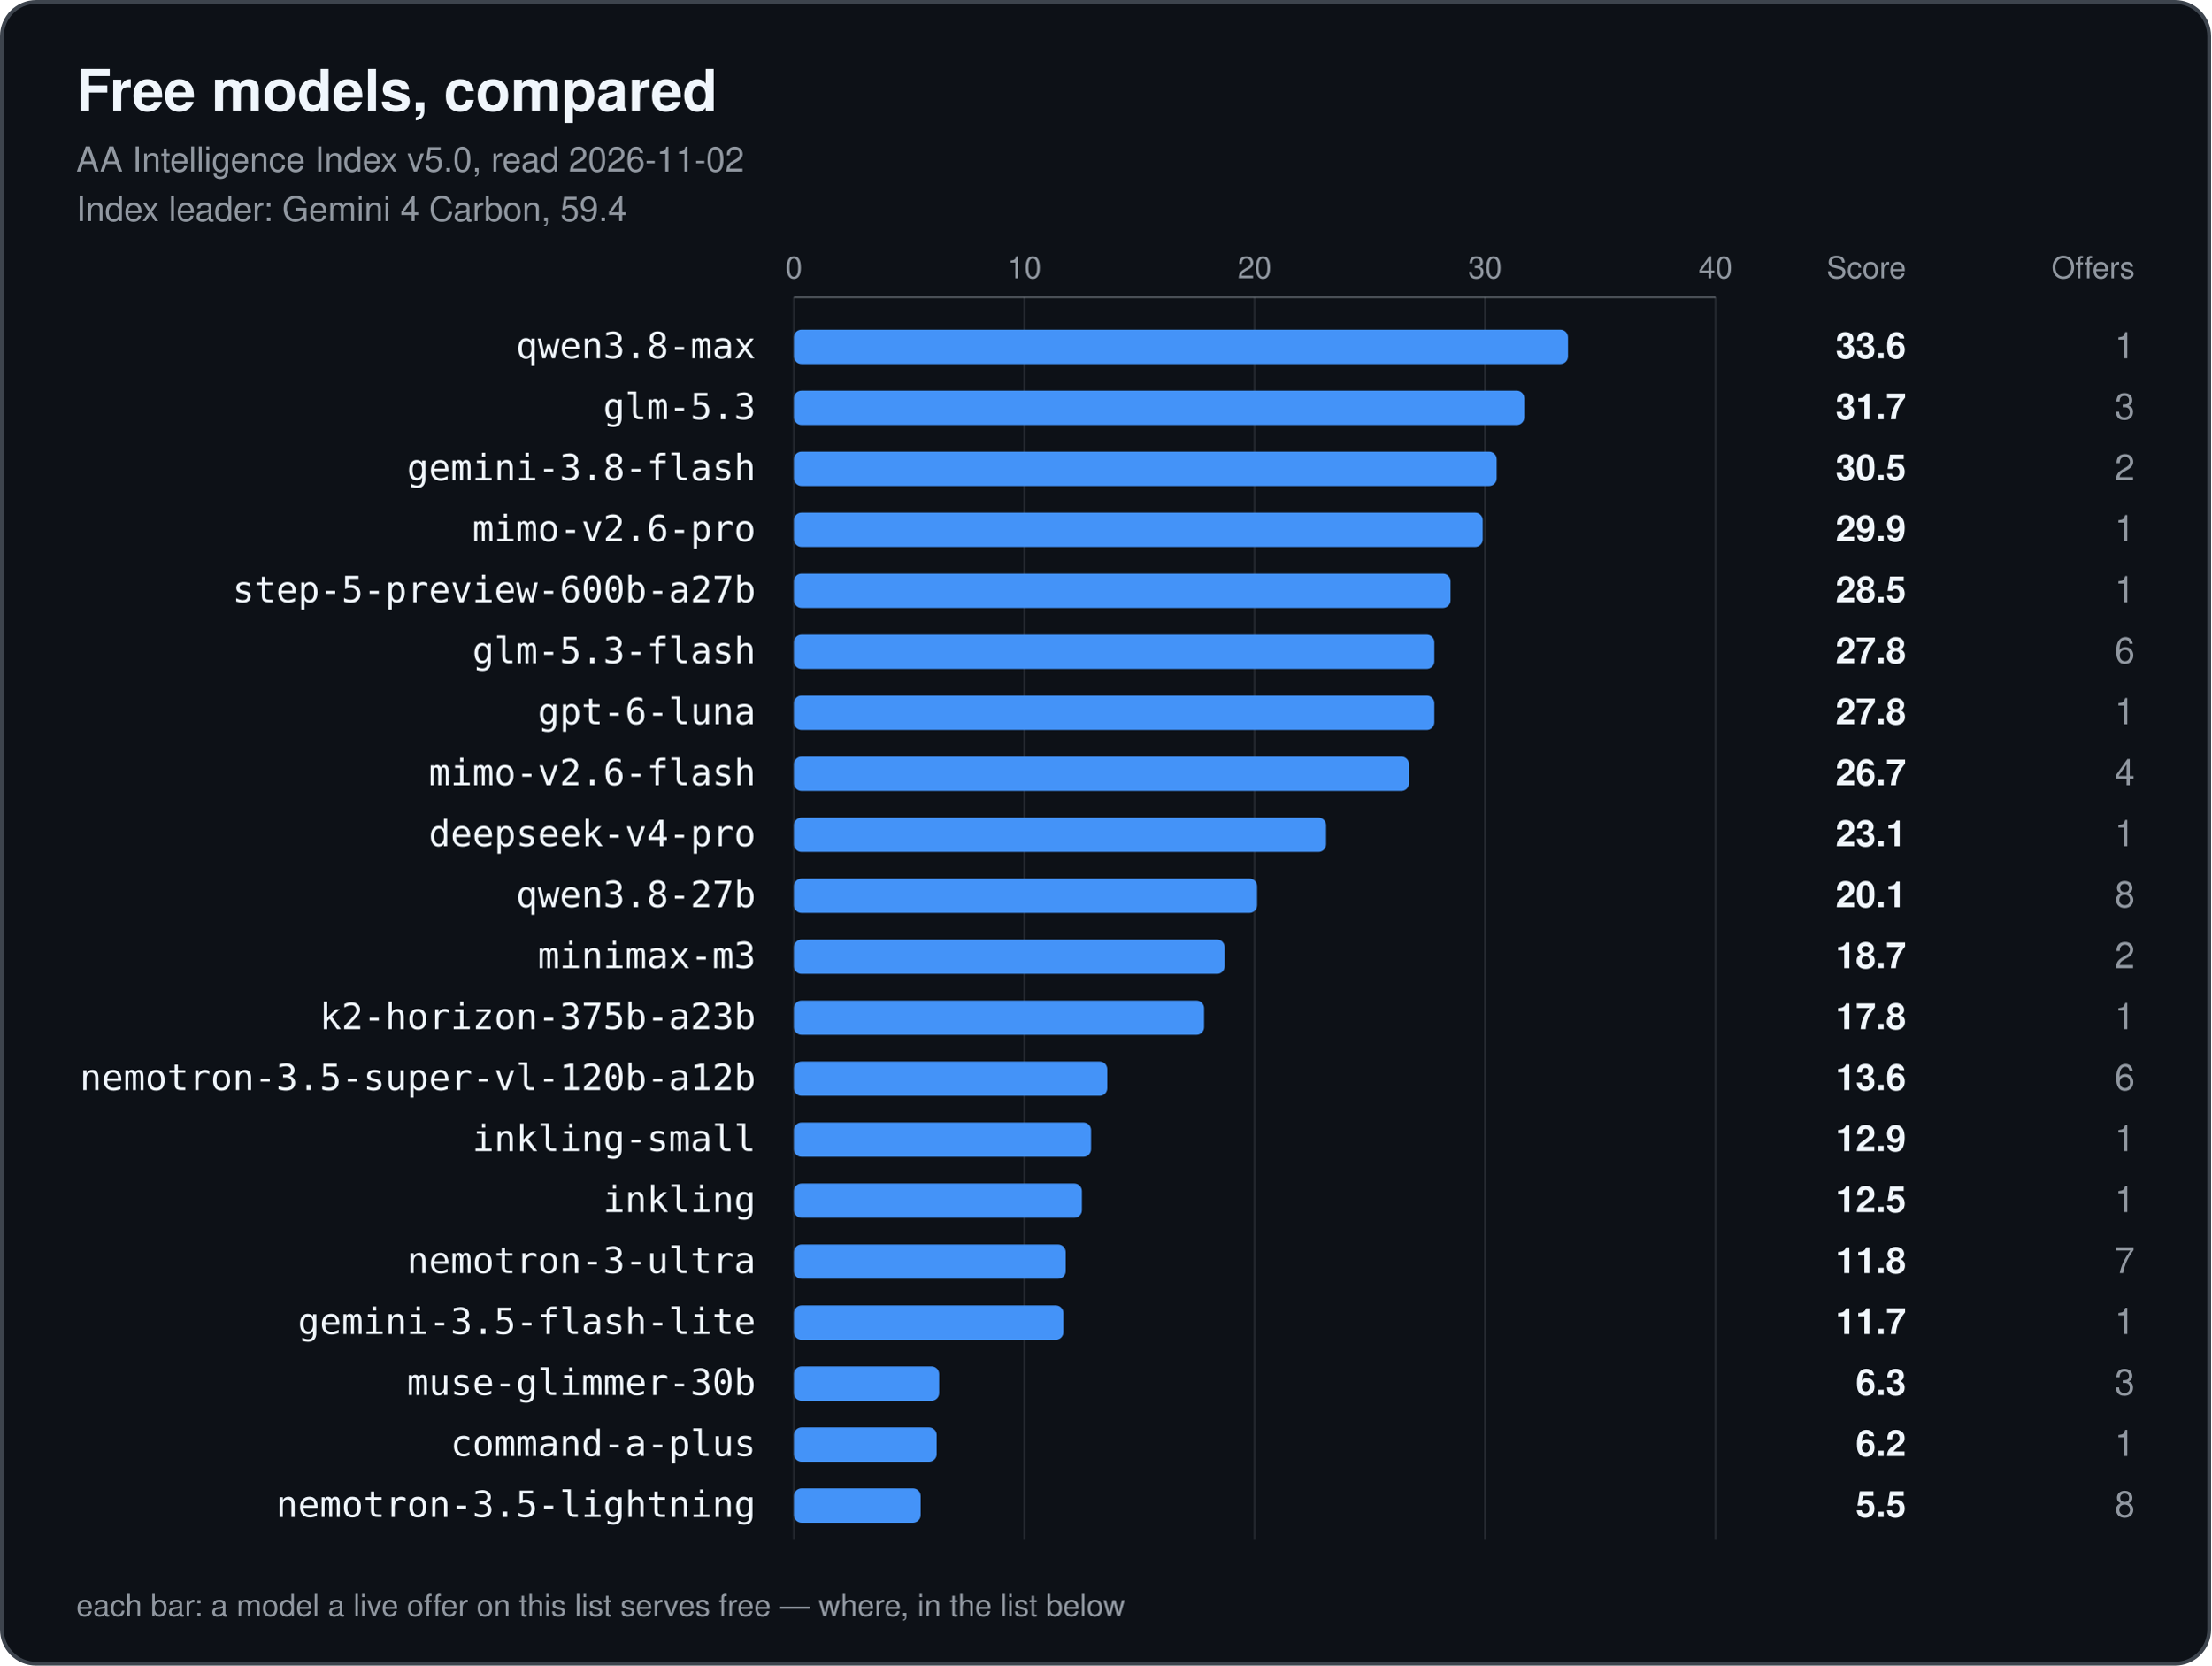
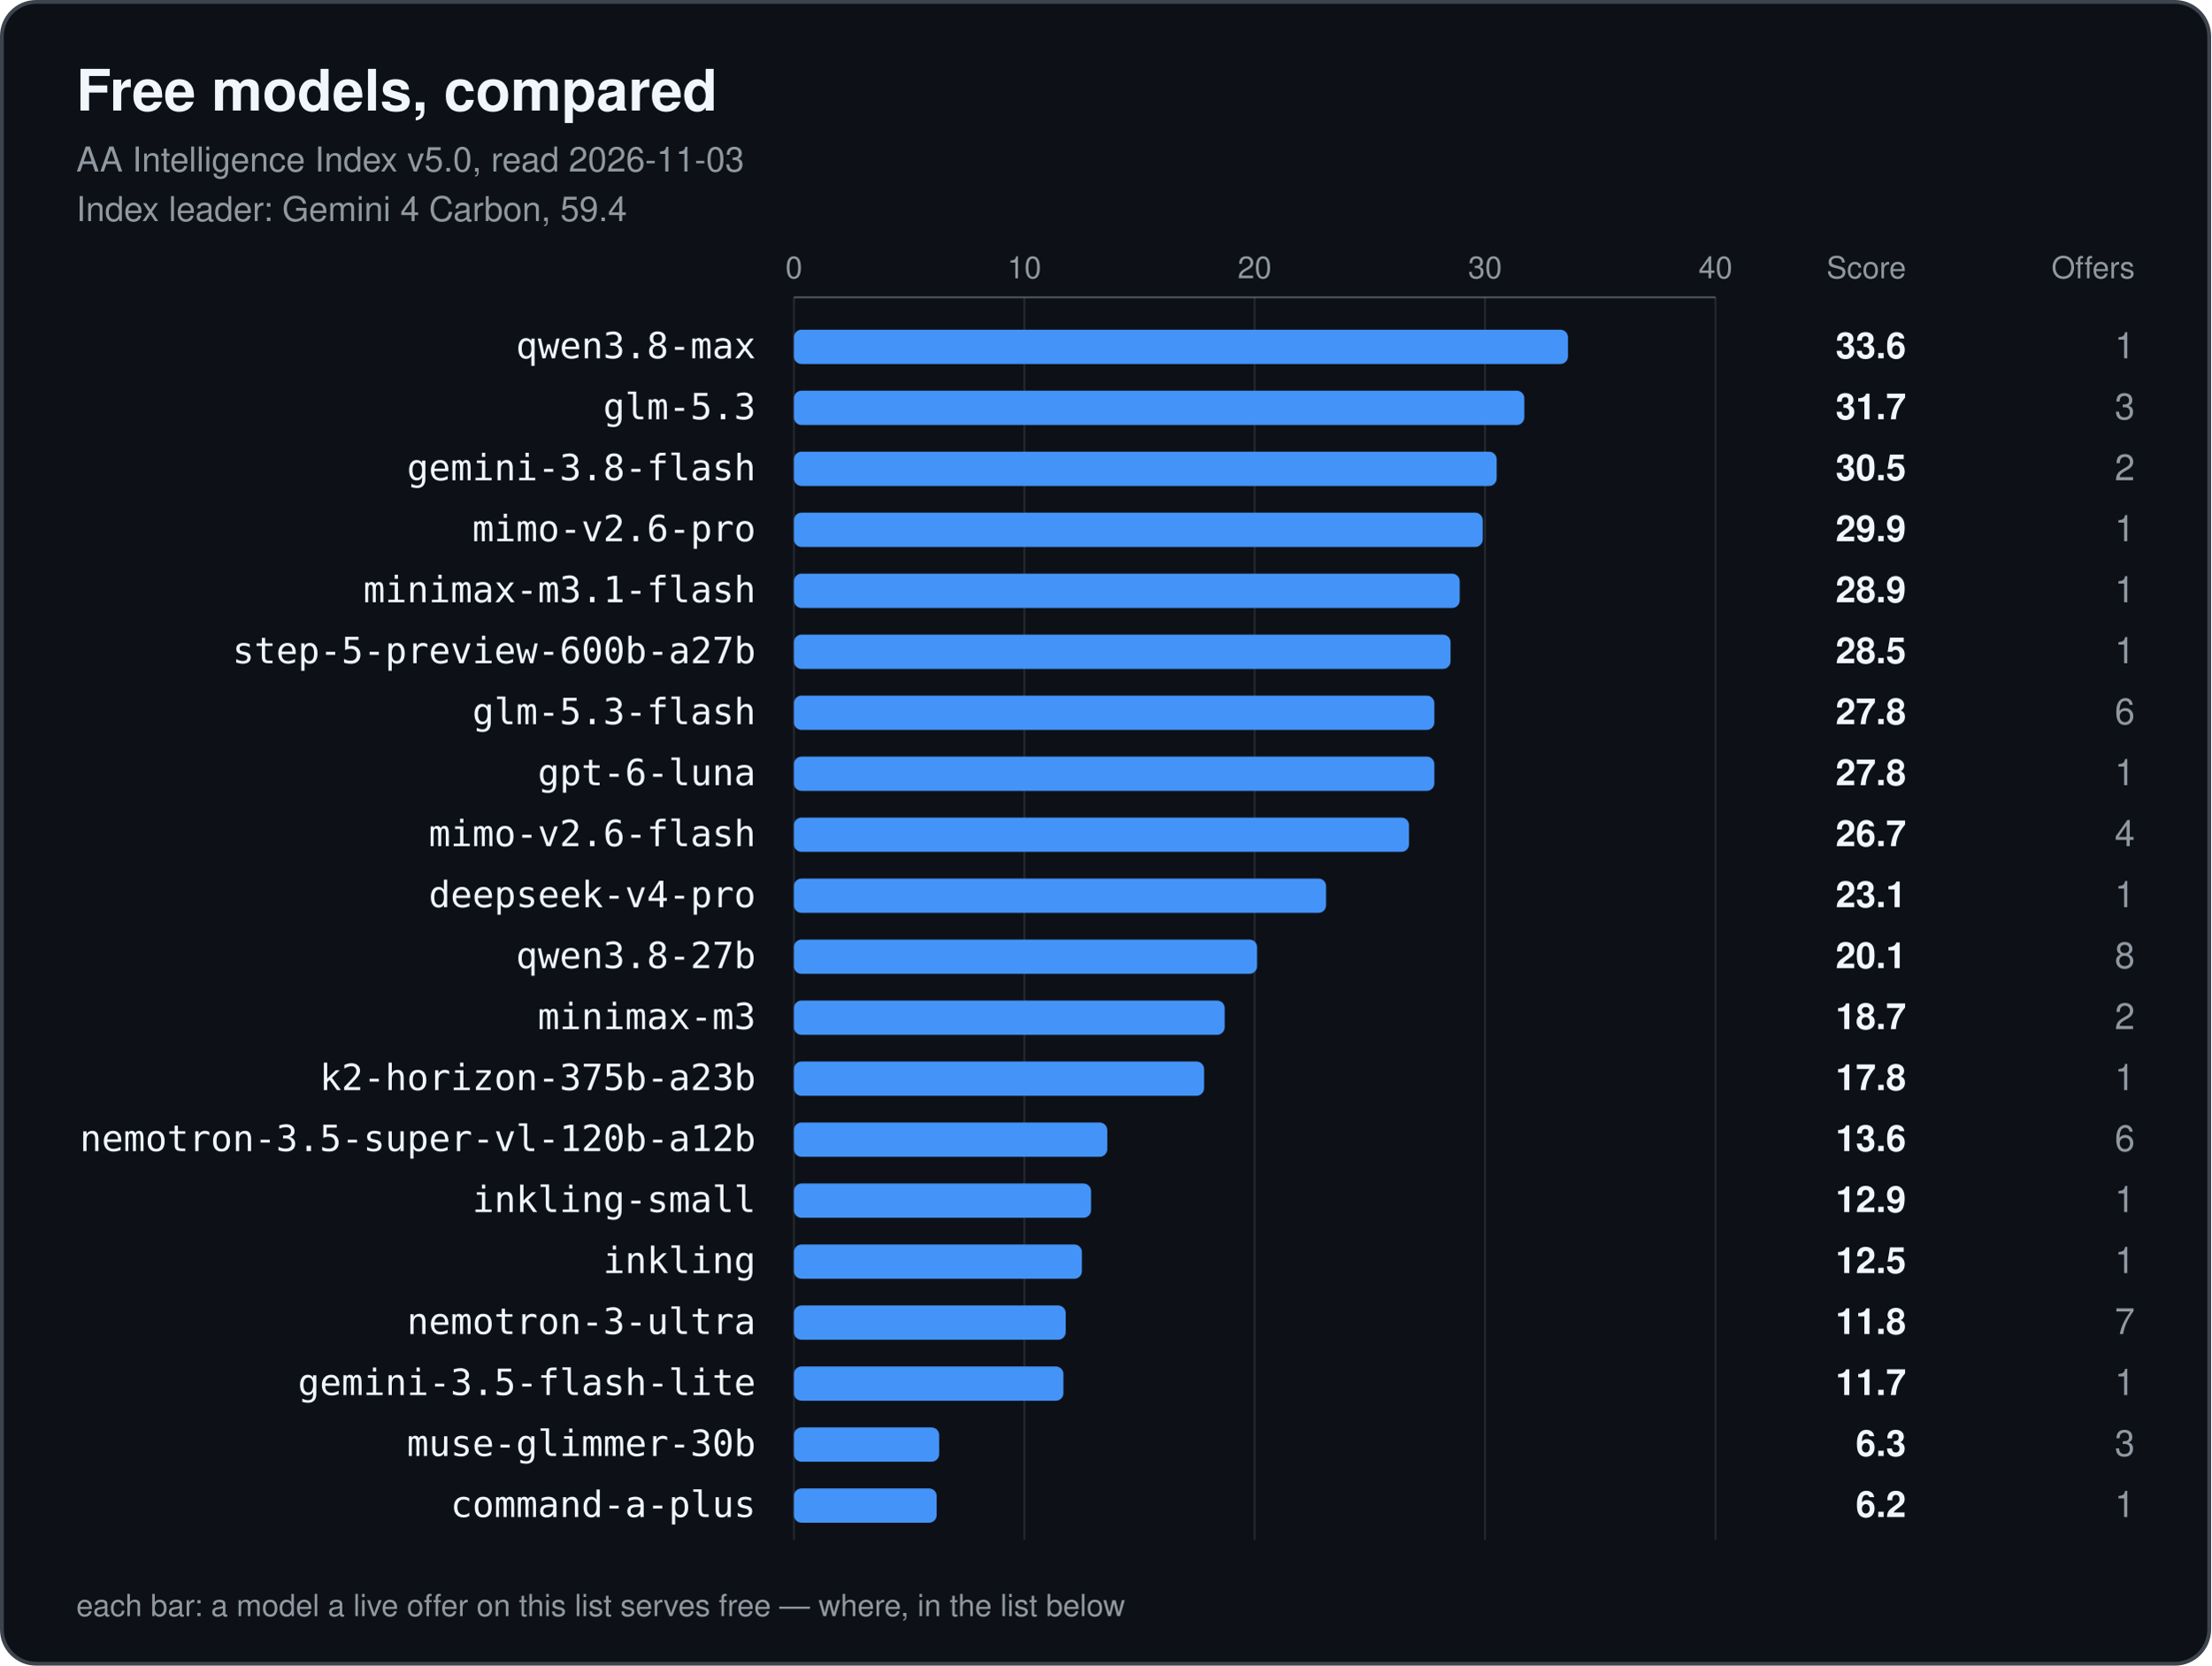
<svg xmlns="http://www.w3.org/2000/svg" width="1160" height="874" viewBox="0 0 1160 874" role="img" aria-labelledby="title">
  <style>.card{fill:#0d1117;stroke:#3d444d}.t{fill:#f0f6fc}.m{fill:#9198a1}.bar{fill:#4493f8}.grid{stroke:#9198a1;stroke-opacity:.18}.axis{stroke:#9198a1;stroke-opacity:.5}</style>
  <rect class="card" x="1" y="1" width="1158" height="872" rx="18" stroke-width="2" />
  <text class="t" x="40" y="58" font-family="-apple-system, BlinkMacSystemFont, 'Segoe UI', Helvetica, Arial, sans-serif" font-size="30" font-weight="700">Free models, compared</text>
-   <text class="m" x="40" y="90" font-family="-apple-system, BlinkMacSystemFont, 'Segoe UI', Helvetica, Arial, sans-serif" font-size="18">AA Intelligence Index v5.0, read 2026-11-02</text>
+   <text class="m" x="40" y="90" font-family="-apple-system, BlinkMacSystemFont, 'Segoe UI', Helvetica, Arial, sans-serif" font-size="18">AA Intelligence Index v5.0, read 2026-11-03</text>
  <text class="m" x="40" y="116" font-family="-apple-system, BlinkMacSystemFont, 'Segoe UI', Helvetica, Arial, sans-serif" font-size="18">Index leader: Gemini 4 Carbon, 59.4</text>
  <text class="m tick" x="416.5" y="146" text-anchor="middle" font-family="-apple-system, BlinkMacSystemFont, 'Segoe UI', Helvetica, Arial, sans-serif" font-size="16">0</text>
  <line class="grid" x1="416.5" y1="156" x2="416.5" y2="808" />
  <text class="m tick" x="537.4" y="146" text-anchor="middle" font-family="-apple-system, BlinkMacSystemFont, 'Segoe UI', Helvetica, Arial, sans-serif" font-size="16">10</text>
  <line class="grid" x1="537.4" y1="156" x2="537.4" y2="808" />
  <text class="m tick" x="658.2" y="146" text-anchor="middle" font-family="-apple-system, BlinkMacSystemFont, 'Segoe UI', Helvetica, Arial, sans-serif" font-size="16">20</text>
  <line class="grid" x1="658.2" y1="156" x2="658.2" y2="808" />
  <text class="m tick" x="779.1" y="146" text-anchor="middle" font-family="-apple-system, BlinkMacSystemFont, 'Segoe UI', Helvetica, Arial, sans-serif" font-size="16">30</text>
  <line class="grid" x1="779.1" y1="156" x2="779.1" y2="808" />
  <text class="m tick" x="900.0" y="146" text-anchor="middle" font-family="-apple-system, BlinkMacSystemFont, 'Segoe UI', Helvetica, Arial, sans-serif" font-size="16">40</text>
  <line class="grid" x1="900.0" y1="156" x2="900.0" y2="808" />
  <line class="axis" x1="416.5" y1="156" x2="900.0" y2="156" />
  <text class="m" x="1000" y="146" text-anchor="end" font-family="-apple-system, BlinkMacSystemFont, 'Segoe UI', Helvetica, Arial, sans-serif" font-size="16">Score</text>
  <text class="m" x="1120" y="146" text-anchor="end" font-family="-apple-system, BlinkMacSystemFont, 'Segoe UI', Helvetica, Arial, sans-serif" font-size="16">Offers</text>
  <text class="t label" x="396.5" y="188" text-anchor="end" font-family="ui-monospace, SFMono-Regular, Menlo, Consolas, monospace" font-size="19">qwen3.8-max</text>
  <rect class="bar" x="416.5" y="173" width="406.1" height="18" rx="4" />
  <text class="t score" x="1000" y="188" text-anchor="end" font-family="-apple-system, BlinkMacSystemFont, 'Segoe UI', Helvetica, Arial, sans-serif" font-size="19" font-weight="700">33.6</text>
  <text class="m offers" x="1120" y="188" text-anchor="end" font-family="-apple-system, BlinkMacSystemFont, 'Segoe UI', Helvetica, Arial, sans-serif" font-size="19" font-weight="400">1</text>
  <text class="t label" x="396.5" y="220" text-anchor="end" font-family="ui-monospace, SFMono-Regular, Menlo, Consolas, monospace" font-size="19">glm-5.3</text>
  <rect class="bar" x="416.5" y="205" width="383.2" height="18" rx="4" />
  <text class="t score" x="1000" y="220" text-anchor="end" font-family="-apple-system, BlinkMacSystemFont, 'Segoe UI', Helvetica, Arial, sans-serif" font-size="19" font-weight="700">31.7</text>
  <text class="m offers" x="1120" y="220" text-anchor="end" font-family="-apple-system, BlinkMacSystemFont, 'Segoe UI', Helvetica, Arial, sans-serif" font-size="19" font-weight="400">3</text>
  <text class="t label" x="396.5" y="252" text-anchor="end" font-family="ui-monospace, SFMono-Regular, Menlo, Consolas, monospace" font-size="19">gemini-3.8-flash</text>
  <rect class="bar" x="416.5" y="237" width="368.7" height="18" rx="4" />
  <text class="t score" x="1000" y="252" text-anchor="end" font-family="-apple-system, BlinkMacSystemFont, 'Segoe UI', Helvetica, Arial, sans-serif" font-size="19" font-weight="700">30.5</text>
  <text class="m offers" x="1120" y="252" text-anchor="end" font-family="-apple-system, BlinkMacSystemFont, 'Segoe UI', Helvetica, Arial, sans-serif" font-size="19" font-weight="400">2</text>
  <text class="t label" x="396.5" y="284" text-anchor="end" font-family="ui-monospace, SFMono-Regular, Menlo, Consolas, monospace" font-size="19">mimo-v2.6-pro</text>
  <rect class="bar" x="416.5" y="269" width="361.4" height="18" rx="4" />
  <text class="t score" x="1000" y="284" text-anchor="end" font-family="-apple-system, BlinkMacSystemFont, 'Segoe UI', Helvetica, Arial, sans-serif" font-size="19" font-weight="700">29.9</text>
  <text class="m offers" x="1120" y="284" text-anchor="end" font-family="-apple-system, BlinkMacSystemFont, 'Segoe UI', Helvetica, Arial, sans-serif" font-size="19" font-weight="400">1</text>
-   <text class="t label" x="396.5" y="316" text-anchor="end" font-family="ui-monospace, SFMono-Regular, Menlo, Consolas, monospace" font-size="19">step-5-preview-600b-a27b</text>
-   <rect class="bar" x="416.5" y="301" width="344.5" height="18" rx="4" />
-   <text class="t score" x="1000" y="316" text-anchor="end" font-family="-apple-system, BlinkMacSystemFont, 'Segoe UI', Helvetica, Arial, sans-serif" font-size="19" font-weight="700">28.5</text>
+   <text class="t label" x="396.5" y="316" text-anchor="end" font-family="ui-monospace, SFMono-Regular, Menlo, Consolas, monospace" font-size="19">minimax-m3.1-flash</text>
+   <rect class="bar" x="416.5" y="301" width="349.3" height="18" rx="4" />
+   <text class="t score" x="1000" y="316" text-anchor="end" font-family="-apple-system, BlinkMacSystemFont, 'Segoe UI', Helvetica, Arial, sans-serif" font-size="19" font-weight="700">28.9</text>
  <text class="m offers" x="1120" y="316" text-anchor="end" font-family="-apple-system, BlinkMacSystemFont, 'Segoe UI', Helvetica, Arial, sans-serif" font-size="19" font-weight="400">1</text>
-   <text class="t label" x="396.5" y="348" text-anchor="end" font-family="ui-monospace, SFMono-Regular, Menlo, Consolas, monospace" font-size="19">glm-5.3-flash</text>
-   <rect class="bar" x="416.5" y="333" width="336.0" height="18" rx="4" />
-   <text class="t score" x="1000" y="348" text-anchor="end" font-family="-apple-system, BlinkMacSystemFont, 'Segoe UI', Helvetica, Arial, sans-serif" font-size="19" font-weight="700">27.8</text>
-   <text class="m offers" x="1120" y="348" text-anchor="end" font-family="-apple-system, BlinkMacSystemFont, 'Segoe UI', Helvetica, Arial, sans-serif" font-size="19" font-weight="400">6</text>
-   <text class="t label" x="396.5" y="380" text-anchor="end" font-family="ui-monospace, SFMono-Regular, Menlo, Consolas, monospace" font-size="19">gpt-6-luna</text>
+   <text class="t label" x="396.5" y="348" text-anchor="end" font-family="ui-monospace, SFMono-Regular, Menlo, Consolas, monospace" font-size="19">step-5-preview-600b-a27b</text>
+   <rect class="bar" x="416.5" y="333" width="344.5" height="18" rx="4" />
+   <text class="t score" x="1000" y="348" text-anchor="end" font-family="-apple-system, BlinkMacSystemFont, 'Segoe UI', Helvetica, Arial, sans-serif" font-size="19" font-weight="700">28.5</text>
+   <text class="m offers" x="1120" y="348" text-anchor="end" font-family="-apple-system, BlinkMacSystemFont, 'Segoe UI', Helvetica, Arial, sans-serif" font-size="19" font-weight="400">1</text>
+   <text class="t label" x="396.5" y="380" text-anchor="end" font-family="ui-monospace, SFMono-Regular, Menlo, Consolas, monospace" font-size="19">glm-5.3-flash</text>
  <rect class="bar" x="416.5" y="365" width="336.0" height="18" rx="4" />
  <text class="t score" x="1000" y="380" text-anchor="end" font-family="-apple-system, BlinkMacSystemFont, 'Segoe UI', Helvetica, Arial, sans-serif" font-size="19" font-weight="700">27.8</text>
-   <text class="m offers" x="1120" y="380" text-anchor="end" font-family="-apple-system, BlinkMacSystemFont, 'Segoe UI', Helvetica, Arial, sans-serif" font-size="19" font-weight="400">1</text>
-   <text class="t label" x="396.5" y="412" text-anchor="end" font-family="ui-monospace, SFMono-Regular, Menlo, Consolas, monospace" font-size="19">mimo-v2.6-flash</text>
-   <rect class="bar" x="416.5" y="397" width="322.7" height="18" rx="4" />
-   <text class="t score" x="1000" y="412" text-anchor="end" font-family="-apple-system, BlinkMacSystemFont, 'Segoe UI', Helvetica, Arial, sans-serif" font-size="19" font-weight="700">26.7</text>
-   <text class="m offers" x="1120" y="412" text-anchor="end" font-family="-apple-system, BlinkMacSystemFont, 'Segoe UI', Helvetica, Arial, sans-serif" font-size="19" font-weight="400">4</text>
-   <text class="t label" x="396.5" y="444" text-anchor="end" font-family="ui-monospace, SFMono-Regular, Menlo, Consolas, monospace" font-size="19">deepseek-v4-pro</text>
-   <rect class="bar" x="416.5" y="429" width="279.2" height="18" rx="4" />
-   <text class="t score" x="1000" y="444" text-anchor="end" font-family="-apple-system, BlinkMacSystemFont, 'Segoe UI', Helvetica, Arial, sans-serif" font-size="19" font-weight="700">23.1</text>
-   <text class="m offers" x="1120" y="444" text-anchor="end" font-family="-apple-system, BlinkMacSystemFont, 'Segoe UI', Helvetica, Arial, sans-serif" font-size="19" font-weight="400">1</text>
-   <text class="t label" x="396.5" y="476" text-anchor="end" font-family="ui-monospace, SFMono-Regular, Menlo, Consolas, monospace" font-size="19">qwen3.8-27b</text>
-   <rect class="bar" x="416.5" y="461" width="243.0" height="18" rx="4" />
-   <text class="t score" x="1000" y="476" text-anchor="end" font-family="-apple-system, BlinkMacSystemFont, 'Segoe UI', Helvetica, Arial, sans-serif" font-size="19" font-weight="700">20.1</text>
-   <text class="m offers" x="1120" y="476" text-anchor="end" font-family="-apple-system, BlinkMacSystemFont, 'Segoe UI', Helvetica, Arial, sans-serif" font-size="19" font-weight="400">8</text>
-   <text class="t label" x="396.5" y="508" text-anchor="end" font-family="ui-monospace, SFMono-Regular, Menlo, Consolas, monospace" font-size="19">minimax-m3</text>
-   <rect class="bar" x="416.5" y="493" width="226.0" height="18" rx="4" />
-   <text class="t score" x="1000" y="508" text-anchor="end" font-family="-apple-system, BlinkMacSystemFont, 'Segoe UI', Helvetica, Arial, sans-serif" font-size="19" font-weight="700">18.7</text>
-   <text class="m offers" x="1120" y="508" text-anchor="end" font-family="-apple-system, BlinkMacSystemFont, 'Segoe UI', Helvetica, Arial, sans-serif" font-size="19" font-weight="400">2</text>
-   <text class="t label" x="396.5" y="540" text-anchor="end" font-family="ui-monospace, SFMono-Regular, Menlo, Consolas, monospace" font-size="19">k2-horizon-375b-a23b</text>
-   <rect class="bar" x="416.5" y="525" width="215.2" height="18" rx="4" />
-   <text class="t score" x="1000" y="540" text-anchor="end" font-family="-apple-system, BlinkMacSystemFont, 'Segoe UI', Helvetica, Arial, sans-serif" font-size="19" font-weight="700">17.8</text>
-   <text class="m offers" x="1120" y="540" text-anchor="end" font-family="-apple-system, BlinkMacSystemFont, 'Segoe UI', Helvetica, Arial, sans-serif" font-size="19" font-weight="400">1</text>
-   <text class="t label" x="396.5" y="572" text-anchor="end" font-family="ui-monospace, SFMono-Regular, Menlo, Consolas, monospace" font-size="19">nemotron-3.5-super-vl-120b-a12b</text>
-   <rect class="bar" x="416.5" y="557" width="164.4" height="18" rx="4" />
-   <text class="t score" x="1000" y="572" text-anchor="end" font-family="-apple-system, BlinkMacSystemFont, 'Segoe UI', Helvetica, Arial, sans-serif" font-size="19" font-weight="700">13.6</text>
-   <text class="m offers" x="1120" y="572" text-anchor="end" font-family="-apple-system, BlinkMacSystemFont, 'Segoe UI', Helvetica, Arial, sans-serif" font-size="19" font-weight="400">6</text>
-   <text class="t label" x="396.5" y="604" text-anchor="end" font-family="ui-monospace, SFMono-Regular, Menlo, Consolas, monospace" font-size="19">inkling-small</text>
-   <rect class="bar" x="416.5" y="589" width="155.9" height="18" rx="4" />
-   <text class="t score" x="1000" y="604" text-anchor="end" font-family="-apple-system, BlinkMacSystemFont, 'Segoe UI', Helvetica, Arial, sans-serif" font-size="19" font-weight="700">12.9</text>
-   <text class="m offers" x="1120" y="604" text-anchor="end" font-family="-apple-system, BlinkMacSystemFont, 'Segoe UI', Helvetica, Arial, sans-serif" font-size="19" font-weight="400">1</text>
-   <text class="t label" x="396.5" y="636" text-anchor="end" font-family="ui-monospace, SFMono-Regular, Menlo, Consolas, monospace" font-size="19">inkling</text>
-   <rect class="bar" x="416.5" y="621" width="151.1" height="18" rx="4" />
-   <text class="t score" x="1000" y="636" text-anchor="end" font-family="-apple-system, BlinkMacSystemFont, 'Segoe UI', Helvetica, Arial, sans-serif" font-size="19" font-weight="700">12.5</text>
+   <text class="m offers" x="1120" y="380" text-anchor="end" font-family="-apple-system, BlinkMacSystemFont, 'Segoe UI', Helvetica, Arial, sans-serif" font-size="19" font-weight="400">6</text>
+   <text class="t label" x="396.5" y="412" text-anchor="end" font-family="ui-monospace, SFMono-Regular, Menlo, Consolas, monospace" font-size="19">gpt-6-luna</text>
+   <rect class="bar" x="416.5" y="397" width="336.0" height="18" rx="4" />
+   <text class="t score" x="1000" y="412" text-anchor="end" font-family="-apple-system, BlinkMacSystemFont, 'Segoe UI', Helvetica, Arial, sans-serif" font-size="19" font-weight="700">27.8</text>
+   <text class="m offers" x="1120" y="412" text-anchor="end" font-family="-apple-system, BlinkMacSystemFont, 'Segoe UI', Helvetica, Arial, sans-serif" font-size="19" font-weight="400">1</text>
+   <text class="t label" x="396.5" y="444" text-anchor="end" font-family="ui-monospace, SFMono-Regular, Menlo, Consolas, monospace" font-size="19">mimo-v2.6-flash</text>
+   <rect class="bar" x="416.5" y="429" width="322.7" height="18" rx="4" />
+   <text class="t score" x="1000" y="444" text-anchor="end" font-family="-apple-system, BlinkMacSystemFont, 'Segoe UI', Helvetica, Arial, sans-serif" font-size="19" font-weight="700">26.7</text>
+   <text class="m offers" x="1120" y="444" text-anchor="end" font-family="-apple-system, BlinkMacSystemFont, 'Segoe UI', Helvetica, Arial, sans-serif" font-size="19" font-weight="400">4</text>
+   <text class="t label" x="396.5" y="476" text-anchor="end" font-family="ui-monospace, SFMono-Regular, Menlo, Consolas, monospace" font-size="19">deepseek-v4-pro</text>
+   <rect class="bar" x="416.5" y="461" width="279.2" height="18" rx="4" />
+   <text class="t score" x="1000" y="476" text-anchor="end" font-family="-apple-system, BlinkMacSystemFont, 'Segoe UI', Helvetica, Arial, sans-serif" font-size="19" font-weight="700">23.1</text>
+   <text class="m offers" x="1120" y="476" text-anchor="end" font-family="-apple-system, BlinkMacSystemFont, 'Segoe UI', Helvetica, Arial, sans-serif" font-size="19" font-weight="400">1</text>
+   <text class="t label" x="396.5" y="508" text-anchor="end" font-family="ui-monospace, SFMono-Regular, Menlo, Consolas, monospace" font-size="19">qwen3.8-27b</text>
+   <rect class="bar" x="416.5" y="493" width="243.0" height="18" rx="4" />
+   <text class="t score" x="1000" y="508" text-anchor="end" font-family="-apple-system, BlinkMacSystemFont, 'Segoe UI', Helvetica, Arial, sans-serif" font-size="19" font-weight="700">20.1</text>
+   <text class="m offers" x="1120" y="508" text-anchor="end" font-family="-apple-system, BlinkMacSystemFont, 'Segoe UI', Helvetica, Arial, sans-serif" font-size="19" font-weight="400">8</text>
+   <text class="t label" x="396.5" y="540" text-anchor="end" font-family="ui-monospace, SFMono-Regular, Menlo, Consolas, monospace" font-size="19">minimax-m3</text>
+   <rect class="bar" x="416.5" y="525" width="226.0" height="18" rx="4" />
+   <text class="t score" x="1000" y="540" text-anchor="end" font-family="-apple-system, BlinkMacSystemFont, 'Segoe UI', Helvetica, Arial, sans-serif" font-size="19" font-weight="700">18.7</text>
+   <text class="m offers" x="1120" y="540" text-anchor="end" font-family="-apple-system, BlinkMacSystemFont, 'Segoe UI', Helvetica, Arial, sans-serif" font-size="19" font-weight="400">2</text>
+   <text class="t label" x="396.5" y="572" text-anchor="end" font-family="ui-monospace, SFMono-Regular, Menlo, Consolas, monospace" font-size="19">k2-horizon-375b-a23b</text>
+   <rect class="bar" x="416.5" y="557" width="215.2" height="18" rx="4" />
+   <text class="t score" x="1000" y="572" text-anchor="end" font-family="-apple-system, BlinkMacSystemFont, 'Segoe UI', Helvetica, Arial, sans-serif" font-size="19" font-weight="700">17.8</text>
+   <text class="m offers" x="1120" y="572" text-anchor="end" font-family="-apple-system, BlinkMacSystemFont, 'Segoe UI', Helvetica, Arial, sans-serif" font-size="19" font-weight="400">1</text>
+   <text class="t label" x="396.5" y="604" text-anchor="end" font-family="ui-monospace, SFMono-Regular, Menlo, Consolas, monospace" font-size="19">nemotron-3.5-super-vl-120b-a12b</text>
+   <rect class="bar" x="416.5" y="589" width="164.4" height="18" rx="4" />
+   <text class="t score" x="1000" y="604" text-anchor="end" font-family="-apple-system, BlinkMacSystemFont, 'Segoe UI', Helvetica, Arial, sans-serif" font-size="19" font-weight="700">13.6</text>
+   <text class="m offers" x="1120" y="604" text-anchor="end" font-family="-apple-system, BlinkMacSystemFont, 'Segoe UI', Helvetica, Arial, sans-serif" font-size="19" font-weight="400">6</text>
+   <text class="t label" x="396.5" y="636" text-anchor="end" font-family="ui-monospace, SFMono-Regular, Menlo, Consolas, monospace" font-size="19">inkling-small</text>
+   <rect class="bar" x="416.5" y="621" width="155.9" height="18" rx="4" />
+   <text class="t score" x="1000" y="636" text-anchor="end" font-family="-apple-system, BlinkMacSystemFont, 'Segoe UI', Helvetica, Arial, sans-serif" font-size="19" font-weight="700">12.9</text>
  <text class="m offers" x="1120" y="636" text-anchor="end" font-family="-apple-system, BlinkMacSystemFont, 'Segoe UI', Helvetica, Arial, sans-serif" font-size="19" font-weight="400">1</text>
-   <text class="t label" x="396.5" y="668" text-anchor="end" font-family="ui-monospace, SFMono-Regular, Menlo, Consolas, monospace" font-size="19">nemotron-3-ultra</text>
-   <rect class="bar" x="416.5" y="653" width="142.6" height="18" rx="4" />
-   <text class="t score" x="1000" y="668" text-anchor="end" font-family="-apple-system, BlinkMacSystemFont, 'Segoe UI', Helvetica, Arial, sans-serif" font-size="19" font-weight="700">11.8</text>
-   <text class="m offers" x="1120" y="668" text-anchor="end" font-family="-apple-system, BlinkMacSystemFont, 'Segoe UI', Helvetica, Arial, sans-serif" font-size="19" font-weight="400">7</text>
-   <text class="t label" x="396.5" y="700" text-anchor="end" font-family="ui-monospace, SFMono-Regular, Menlo, Consolas, monospace" font-size="19">gemini-3.5-flash-lite</text>
-   <rect class="bar" x="416.5" y="685" width="141.4" height="18" rx="4" />
-   <text class="t score" x="1000" y="700" text-anchor="end" font-family="-apple-system, BlinkMacSystemFont, 'Segoe UI', Helvetica, Arial, sans-serif" font-size="19" font-weight="700">11.7</text>
-   <text class="m offers" x="1120" y="700" text-anchor="end" font-family="-apple-system, BlinkMacSystemFont, 'Segoe UI', Helvetica, Arial, sans-serif" font-size="19" font-weight="400">1</text>
-   <text class="t label" x="396.5" y="732" text-anchor="end" font-family="ui-monospace, SFMono-Regular, Menlo, Consolas, monospace" font-size="19">muse-glimmer-30b</text>
-   <rect class="bar" x="416.5" y="717" width="76.2" height="18" rx="4" />
-   <text class="t score" x="1000" y="732" text-anchor="end" font-family="-apple-system, BlinkMacSystemFont, 'Segoe UI', Helvetica, Arial, sans-serif" font-size="19" font-weight="700">6.3</text>
-   <text class="m offers" x="1120" y="732" text-anchor="end" font-family="-apple-system, BlinkMacSystemFont, 'Segoe UI', Helvetica, Arial, sans-serif" font-size="19" font-weight="400">3</text>
-   <text class="t label" x="396.5" y="764" text-anchor="end" font-family="ui-monospace, SFMono-Regular, Menlo, Consolas, monospace" font-size="19">command-a-plus</text>
-   <rect class="bar" x="416.5" y="749" width="74.9" height="18" rx="4" />
-   <text class="t score" x="1000" y="764" text-anchor="end" font-family="-apple-system, BlinkMacSystemFont, 'Segoe UI', Helvetica, Arial, sans-serif" font-size="19" font-weight="700">6.2</text>
-   <text class="m offers" x="1120" y="764" text-anchor="end" font-family="-apple-system, BlinkMacSystemFont, 'Segoe UI', Helvetica, Arial, sans-serif" font-size="19" font-weight="400">1</text>
-   <text class="t label" x="396.5" y="796" text-anchor="end" font-family="ui-monospace, SFMono-Regular, Menlo, Consolas, monospace" font-size="19">nemotron-3.5-lightning</text>
-   <rect class="bar" x="416.5" y="781" width="66.5" height="18" rx="4" />
-   <text class="t score" x="1000" y="796" text-anchor="end" font-family="-apple-system, BlinkMacSystemFont, 'Segoe UI', Helvetica, Arial, sans-serif" font-size="19" font-weight="700">5.5</text>
-   <text class="m offers" x="1120" y="796" text-anchor="end" font-family="-apple-system, BlinkMacSystemFont, 'Segoe UI', Helvetica, Arial, sans-serif" font-size="19" font-weight="400">8</text>
+   <text class="t label" x="396.5" y="668" text-anchor="end" font-family="ui-monospace, SFMono-Regular, Menlo, Consolas, monospace" font-size="19">inkling</text>
+   <rect class="bar" x="416.5" y="653" width="151.1" height="18" rx="4" />
+   <text class="t score" x="1000" y="668" text-anchor="end" font-family="-apple-system, BlinkMacSystemFont, 'Segoe UI', Helvetica, Arial, sans-serif" font-size="19" font-weight="700">12.5</text>
+   <text class="m offers" x="1120" y="668" text-anchor="end" font-family="-apple-system, BlinkMacSystemFont, 'Segoe UI', Helvetica, Arial, sans-serif" font-size="19" font-weight="400">1</text>
+   <text class="t label" x="396.5" y="700" text-anchor="end" font-family="ui-monospace, SFMono-Regular, Menlo, Consolas, monospace" font-size="19">nemotron-3-ultra</text>
+   <rect class="bar" x="416.5" y="685" width="142.6" height="18" rx="4" />
+   <text class="t score" x="1000" y="700" text-anchor="end" font-family="-apple-system, BlinkMacSystemFont, 'Segoe UI', Helvetica, Arial, sans-serif" font-size="19" font-weight="700">11.8</text>
+   <text class="m offers" x="1120" y="700" text-anchor="end" font-family="-apple-system, BlinkMacSystemFont, 'Segoe UI', Helvetica, Arial, sans-serif" font-size="19" font-weight="400">7</text>
+   <text class="t label" x="396.5" y="732" text-anchor="end" font-family="ui-monospace, SFMono-Regular, Menlo, Consolas, monospace" font-size="19">gemini-3.5-flash-lite</text>
+   <rect class="bar" x="416.5" y="717" width="141.4" height="18" rx="4" />
+   <text class="t score" x="1000" y="732" text-anchor="end" font-family="-apple-system, BlinkMacSystemFont, 'Segoe UI', Helvetica, Arial, sans-serif" font-size="19" font-weight="700">11.7</text>
+   <text class="m offers" x="1120" y="732" text-anchor="end" font-family="-apple-system, BlinkMacSystemFont, 'Segoe UI', Helvetica, Arial, sans-serif" font-size="19" font-weight="400">1</text>
+   <text class="t label" x="396.5" y="764" text-anchor="end" font-family="ui-monospace, SFMono-Regular, Menlo, Consolas, monospace" font-size="19">muse-glimmer-30b</text>
+   <rect class="bar" x="416.5" y="749" width="76.2" height="18" rx="4" />
+   <text class="t score" x="1000" y="764" text-anchor="end" font-family="-apple-system, BlinkMacSystemFont, 'Segoe UI', Helvetica, Arial, sans-serif" font-size="19" font-weight="700">6.3</text>
+   <text class="m offers" x="1120" y="764" text-anchor="end" font-family="-apple-system, BlinkMacSystemFont, 'Segoe UI', Helvetica, Arial, sans-serif" font-size="19" font-weight="400">3</text>
+   <text class="t label" x="396.5" y="796" text-anchor="end" font-family="ui-monospace, SFMono-Regular, Menlo, Consolas, monospace" font-size="19">command-a-plus</text>
+   <rect class="bar" x="416.5" y="781" width="74.9" height="18" rx="4" />
+   <text class="t score" x="1000" y="796" text-anchor="end" font-family="-apple-system, BlinkMacSystemFont, 'Segoe UI', Helvetica, Arial, sans-serif" font-size="19" font-weight="700">6.2</text>
+   <text class="m offers" x="1120" y="796" text-anchor="end" font-family="-apple-system, BlinkMacSystemFont, 'Segoe UI', Helvetica, Arial, sans-serif" font-size="19" font-weight="400">1</text>
  <text class="m" x="40" y="848" font-family="-apple-system, BlinkMacSystemFont, 'Segoe UI', Helvetica, Arial, sans-serif" font-size="16">each bar: a model a live offer on this list serves free — where, in the list below</text>
</svg>
